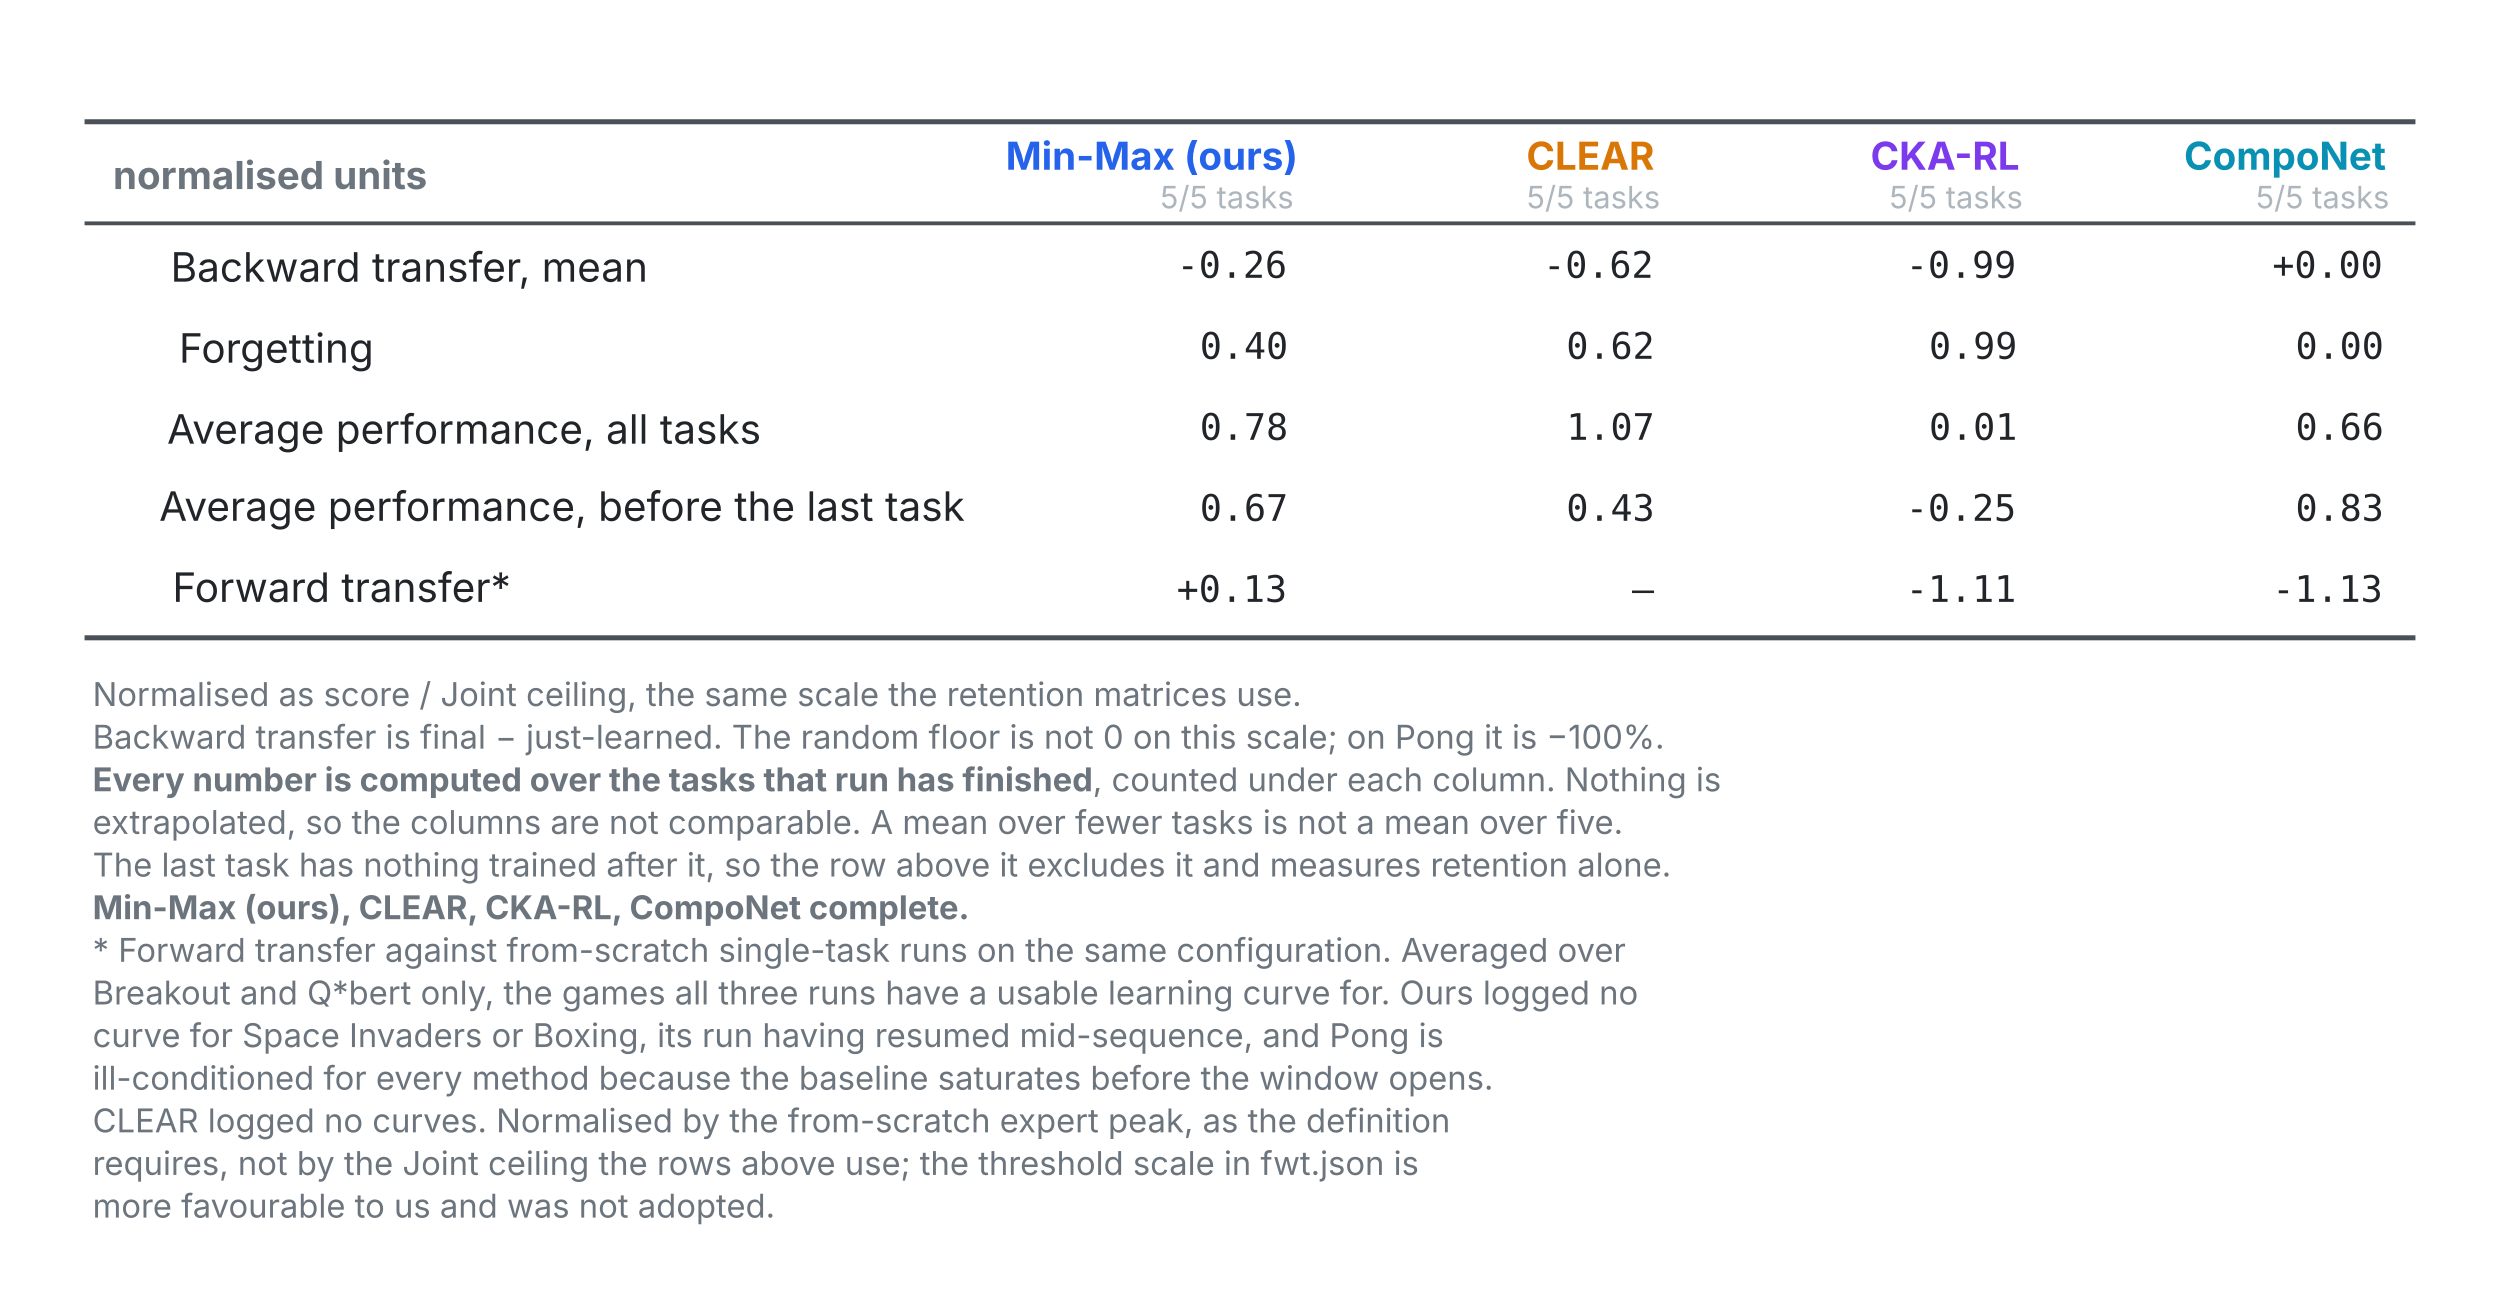
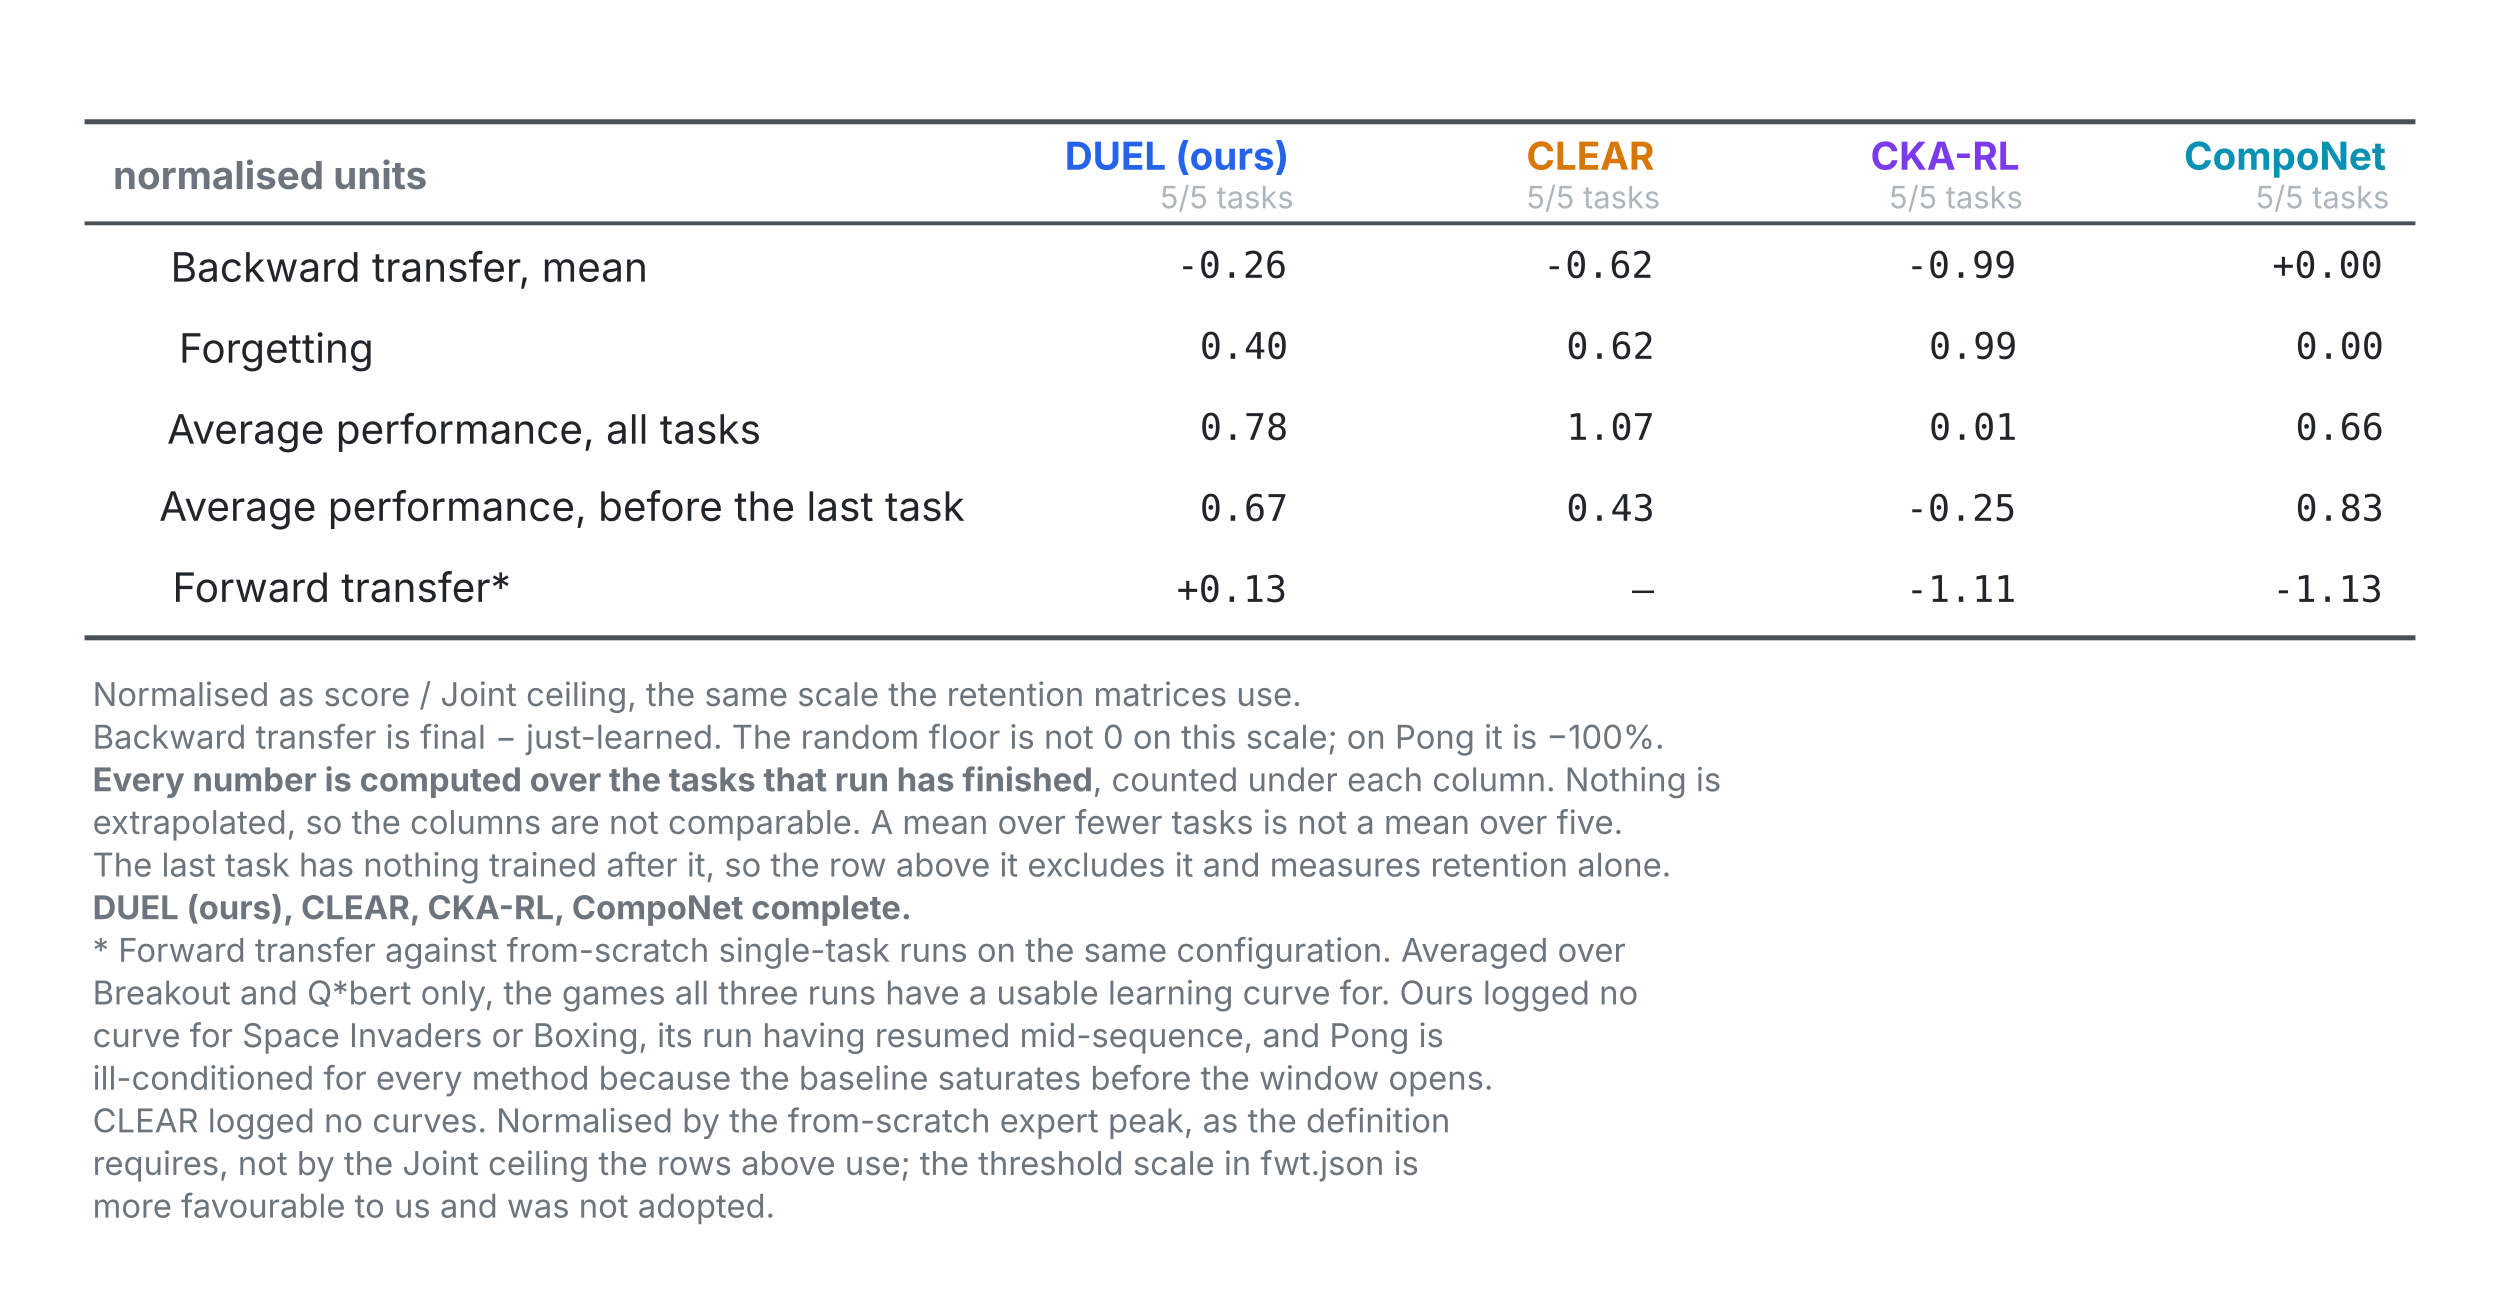
<svg xmlns="http://www.w3.org/2000/svg" class="main-svg" width="648" height="335" style="" viewBox="0 0 648 335">
  <rect x="0" y="0" width="648" height="335" style="fill: rgb(255, 255, 255); fill-opacity: 1;" />
-   <defs id="defs-9890bd">
+   <defs id="defs-ae95e1">
    <g class="clips">
-       <clipPath id="clip9890bdxyplot" class="plotclip">
+       <clipPath id="clipae95e1xyplot" class="plotclip">
        <rect width="616" height="311" />
      </clipPath>
-       <clipPath class="axesclip" id="clip9890bdx">
+       <clipPath class="axesclip" id="clipae95e1x">
        <rect x="16" y="0" width="616" height="335" />
      </clipPath>
-       <clipPath class="axesclip" id="clip9890bdy">
+       <clipPath class="axesclip" id="clipae95e1y">
        <rect x="0" y="14" width="648" height="311" />
      </clipPath>
-       <clipPath class="axesclip" id="clip9890bdxy">
+       <clipPath class="axesclip" id="clipae95e1xy">
        <rect x="16" y="14" width="616" height="311" />
      </clipPath>
    </g>
    <g class="gradients" />
    <g class="patterns" />
  </defs>
  <g class="bglayer" />
  <g class="layer-below">
    <g class="imagelayer" />
    <g class="shapelayer" />
  </g>
  <g class="cartesianlayer">
    <g class="subplot xy">
      <g class="layer-subplot">
        <g class="shapelayer" />
        <g class="imagelayer" />
      </g>
      <g class="minor-gridlayer">
        <g class="x" />
        <g class="y" />
      </g>
      <g class="gridlayer">
        <g class="x" />
        <g class="y" />
      </g>
      <g class="zerolinelayer" />
      <g class="layer-between">
        <g class="shapelayer" />
        <g class="imagelayer" />
      </g>
      <path class="xlines-below" />
      <path class="ylines-below" />
      <g class="overlines-below" />
      <g class="xaxislayer-below" />
      <g class="yaxislayer-below" />
      <g class="overaxes-below" />
      <g class="overplot">
-         <g class="xy" transform="translate(16,14)" clip-path="url(#clip9890bdxyplot)">
+         <g class="xy" transform="translate(16,14)" clip-path="url(#clipae95e1xyplot)">
          <g class="scatterlayer mlayer">
-             <g class="trace scatter trace9f52de" style="stroke-miterlimit: 2; opacity: 1;">
+             <g class="trace scatter traced4b0e2" style="stroke-miterlimit: 2; opacity: 1;">
              <g class="fills" />
              <g class="errorbars" />
              <g class="lines" />
              <g class="points" />
              <g class="text" />
            </g>
          </g>
        </g>
      </g>
      <g class="zerolinelayer-above" />
      <path class="xlines-above crisp" d="M0,0" style="fill: none;" />
      <path class="ylines-above crisp" d="M0,0" style="fill: none;" />
      <g class="overlines-above" />
      <g class="xaxislayer-above" />
      <g class="yaxislayer-above" />
      <g class="overaxes-above" />
    </g>
  </g>
  <g class="polarlayer" />
  <g class="smithlayer" />
  <g class="ternarylayer" />
  <g class="geolayer" />
  <g class="funnelarealayer" />
  <g class="pielayer" />
  <g class="iciclelayer" />
  <g class="treemaplayer" />
  <g class="sunburstlayer" />
  <g class="glimages" />
-   <defs id="topdefs-9890bd">
+   <defs id="topdefs-ae95e1">
    <g class="clips" />
  </defs>
  <g class="layer-above">
    <g class="imagelayer" />
    <g class="shapelayer">
-       <g class="shape-group" data-index="0" clip-path="url(#clip9890bdxy)">
+       <g class="shape-group" data-index="0" clip-path="url(#clipae95e1xy)">
        <path data-index="0" fill-rule="evenodd" d="M21.92,31.56L626.08,31.56" style="opacity: 1; stroke: rgb(73, 80, 87); stroke-opacity: 1; fill: rgb(0, 0, 0); fill-opacity: 0; stroke-width: 1.3px;" />
      </g>
-       <g class="shape-group" data-index="1" clip-path="url(#clip9890bdxy)">
+       <g class="shape-group" data-index="1" clip-path="url(#clipae95e1xy)">
        <path data-index="1" fill-rule="evenodd" d="M21.92,57.89L626.08,57.89" style="opacity: 1; stroke: rgb(73, 80, 87); stroke-opacity: 1; fill: rgb(0, 0, 0); fill-opacity: 0; stroke-width: 1px;" />
      </g>
-       <g class="shape-group" data-index="2" clip-path="url(#clip9890bdxy)">
+       <g class="shape-group" data-index="2" clip-path="url(#clipae95e1xy)">
        <path data-index="2" fill-rule="evenodd" d="M21.92,165.32L626.08,165.32" style="opacity: 1; stroke: rgb(73, 80, 87); stroke-opacity: 1; fill: rgb(0, 0, 0); fill-opacity: 0; stroke-width: 1.3px;" />
      </g>
    </g>
  </g>
  <g class="infolayer">
    <g class="g-gtitle" />
    <g class="annotation" data-index="0" style="opacity: 1;">
-       <g class="annotation-text-g" transform="rotate(0,298.35,39.92)">
-         <g class="cursor-pointer" transform="translate(261,32)">
-           <rect class="bg" x="0.5" y="0.5" width="74" height="15" style="stroke-width: 1px; stroke: rgb(0, 0, 0); stroke-opacity: 0; fill: rgb(0, 0, 0); fill-opacity: 0;" />
-           <text class="annotation-text" text-anchor="middle" x="37.555" y="12" style="font-family: Inter, Helvetica, Arial, sans-serif; font-size: 10px; fill: rgb(37, 99, 235); fill-opacity: 1; white-space: pre;">
-             <tspan style="font-weight:bold">Min-Max (ours)</tspan>
+       <g class="annotation-text-g" transform="rotate(0,304.85,39.92)">
+         <g class="cursor-pointer" transform="translate(274,32)">
+           <rect class="bg" x="0.5" y="0.5" width="61" height="15" style="stroke-width: 1px; stroke: rgb(0, 0, 0); stroke-opacity: 0; fill: rgb(0, 0, 0); fill-opacity: 0;" />
+           <text class="annotation-text" text-anchor="middle" x="31.078" y="12" style="font-family: Inter, Helvetica, Arial, sans-serif; font-size: 10px; fill: rgb(37, 99, 235); fill-opacity: 1; white-space: pre;">
+             <tspan style="font-weight:bold">DUEL (ours)</tspan>
          </text>
        </g>
      </g>
    </g>
    <g class="annotation" data-index="1" style="opacity: 1;">
      <g class="annotation-text-g" transform="rotate(0,317.85,51.62)">
        <g class="cursor-pointer" transform="translate(300,45)">
          <rect class="bg" x="0.5" y="0.5" width="35" height="12" style="stroke-width: 1px; stroke: rgb(0, 0, 0); stroke-opacity: 0; fill: rgb(0, 0, 0); fill-opacity: 0;" />
          <text class="annotation-text" text-anchor="middle" x="18.008" y="9" style="font-family: Inter, Helvetica, Arial, sans-serif; font-size: 8px; fill: rgb(173, 181, 189); fill-opacity: 1; white-space: pre;">5/5 tasks</text>
        </g>
      </g>
    </g>
    <g class="annotation" data-index="2" style="opacity: 1;">
      <g class="annotation-text-g" transform="rotate(0,411.62,39.92)">
        <g class="cursor-pointer" transform="translate(393,32)">
          <rect class="bg" x="0.5" y="0.5" width="37" height="15" style="stroke-width: 1px; stroke: rgb(0, 0, 0); stroke-opacity: 0; fill: rgb(0, 0, 0); fill-opacity: 0;" />
          <text class="annotation-text" text-anchor="middle" x="19.227" y="12" style="font-family: Inter, Helvetica, Arial, sans-serif; font-size: 10px; fill: rgb(217, 119, 6); fill-opacity: 1; white-space: pre;">
            <tspan style="font-weight:bold">CLEAR</tspan>
          </text>
        </g>
      </g>
    </g>
    <g class="annotation" data-index="3" style="opacity: 1;">
      <g class="annotation-text-g" transform="rotate(0,412.62,51.62)">
        <g class="cursor-pointer" transform="translate(395,45)">
          <rect class="bg" x="0.5" y="0.5" width="35" height="12" style="stroke-width: 1px; stroke: rgb(0, 0, 0); stroke-opacity: 0; fill: rgb(0, 0, 0); fill-opacity: 0;" />
          <text class="annotation-text" text-anchor="middle" x="18.008" y="9" style="font-family: Inter, Helvetica, Arial, sans-serif; font-size: 8px; fill: rgb(173, 181, 189); fill-opacity: 1; white-space: pre;">5/5 tasks</text>
        </g>
      </g>
    </g>
    <g class="annotation" data-index="4" style="opacity: 1;">
      <g class="annotation-text-g" transform="rotate(0,504.38,39.92)">
        <g class="cursor-pointer" transform="translate(483,32)">
          <rect class="bg" x="0.5" y="0.5" width="41" height="15" style="stroke-width: 1px; stroke: rgb(0, 0, 0); stroke-opacity: 0; fill: rgb(0, 0, 0); fill-opacity: 0;" />
          <text class="annotation-text" text-anchor="middle" x="21.164" y="12" style="font-family: Inter, Helvetica, Arial, sans-serif; font-size: 10px; fill: rgb(124, 58, 237); fill-opacity: 1; white-space: pre;">
            <tspan style="font-weight:bold">CKA-RL</tspan>
          </text>
        </g>
      </g>
    </g>
    <g class="annotation" data-index="5" style="opacity: 1;">
      <g class="annotation-text-g" transform="rotate(0,507.38,51.62)">
        <g class="cursor-pointer" transform="translate(489,45)">
          <rect class="bg" x="0.5" y="0.5" width="35" height="12" style="stroke-width: 1px; stroke: rgb(0, 0, 0); stroke-opacity: 0; fill: rgb(0, 0, 0); fill-opacity: 0;" />
          <text class="annotation-text" text-anchor="middle" x="18.008" y="9" style="font-family: Inter, Helvetica, Arial, sans-serif; font-size: 8px; fill: rgb(173, 181, 189); fill-opacity: 1; white-space: pre;">5/5 tasks</text>
        </g>
      </g>
    </g>
    <g class="annotation" data-index="6" style="opacity: 1;">
      <g class="annotation-text-g" transform="rotate(0,592.65,39.92)">
        <g class="cursor-pointer" transform="translate(565,32)">
          <rect class="bg" x="0.5" y="0.5" width="54" height="15" style="stroke-width: 1px; stroke: rgb(0, 0, 0); stroke-opacity: 0; fill: rgb(0, 0, 0); fill-opacity: 0;" />
          <text class="annotation-text" text-anchor="middle" x="27.281" y="12" style="font-family: Inter, Helvetica, Arial, sans-serif; font-size: 10px; fill: rgb(8, 145, 178); fill-opacity: 1; white-space: pre;">
            <tspan style="font-weight:bold">CompoNet</tspan>
          </text>
        </g>
      </g>
    </g>
    <g class="annotation" data-index="7" style="opacity: 1;">
      <g class="annotation-text-g" transform="rotate(0,602.15,51.62)">
        <g class="cursor-pointer" transform="translate(584,45)">
          <rect class="bg" x="0.5" y="0.5" width="35" height="12" style="stroke-width: 1px; stroke: rgb(0, 0, 0); stroke-opacity: 0; fill: rgb(0, 0, 0); fill-opacity: 0;" />
          <text class="annotation-text" text-anchor="middle" x="18.008" y="9" style="font-family: Inter, Helvetica, Arial, sans-serif; font-size: 8px; fill: rgb(173, 181, 189); fill-opacity: 1; white-space: pre;">5/5 tasks</text>
        </g>
      </g>
    </g>
    <g class="annotation" data-index="8" style="opacity: 1;">
      <g class="annotation-text-g" transform="rotate(0,69.85,45.35)">
        <g class="cursor-pointer" transform="translate(28,37)">
          <rect class="bg" x="0.5" y="0.5" width="83" height="15" style="stroke-width: 1px; stroke: rgb(0, 0, 0); stroke-opacity: 0; fill: rgb(0, 0, 0); fill-opacity: 0;" />
          <text class="annotation-text" text-anchor="middle" x="42.008" y="12" style="font-family: Inter, Helvetica, Arial, sans-serif; font-size: 10px; fill: rgb(108, 117, 125); fill-opacity: 1; white-space: pre;">
            <tspan style="font-weight:bold">normalised units</tspan>
          </text>
        </g>
      </g>
    </g>
    <g class="annotation" data-index="9" style="opacity: 1;">
      <g class="annotation-text-g" transform="rotate(0,105.62,68.76)">
        <g class="cursor-pointer" transform="translate(46,61)">
          <rect class="bg" x="0.5" y="0.5" width="119" height="15" style="stroke-width: 1px; stroke: rgb(0, 0, 0); stroke-opacity: 0; fill: rgb(0, 0, 0); fill-opacity: 0;" />
          <text class="annotation-text" text-anchor="middle" x="60.078" y="12" style="font-family: Inter, Helvetica, Arial, sans-serif; font-size: 10.5px; fill: rgb(33, 37, 41); fill-opacity: 1; white-space: pre;">Backward transfer, mean</text>
        </g>
      </g>
    </g>
    <g class="annotation" data-index="10" style="opacity: 1;">
      <g class="annotation-text-g" transform="rotate(0,319.35,68.76)">
        <g class="cursor-pointer" transform="translate(303,61)">
          <rect class="bg" x="0.5" y="0.5" width="32" height="14" style="stroke-width: 1px; stroke: rgb(0, 0, 0); stroke-opacity: 0; fill: rgb(0, 0, 0); fill-opacity: 0;" />
          <text class="annotation-text" text-anchor="middle" x="16.305" y="11" style="font-family: 'JetBrains Mono', Menlo, Consolas, monospace; font-size: 9.5px; fill: rgb(33, 37, 41); fill-opacity: 1; white-space: pre;">-0.26</text>
        </g>
      </g>
    </g>
    <g class="annotation" data-index="11" style="opacity: 1;">
      <g class="annotation-text-g" transform="rotate(0,414.12,68.76)">
        <g class="cursor-pointer" transform="translate(398,61)">
          <rect class="bg" x="0.5" y="0.5" width="32" height="14" style="stroke-width: 1px; stroke: rgb(0, 0, 0); stroke-opacity: 0; fill: rgb(0, 0, 0); fill-opacity: 0;" />
          <text class="annotation-text" text-anchor="middle" x="16.305" y="11" style="font-family: 'JetBrains Mono', Menlo, Consolas, monospace; font-size: 9.5px; fill: rgb(33, 37, 41); fill-opacity: 1; white-space: pre;">-0.62</text>
        </g>
      </g>
    </g>
    <g class="annotation" data-index="12" style="opacity: 1;">
      <g class="annotation-text-g" transform="rotate(0,508.88,68.76)">
        <g class="cursor-pointer" transform="translate(492,61)">
          <rect class="bg" x="0.5" y="0.5" width="32" height="14" style="stroke-width: 1px; stroke: rgb(0, 0, 0); stroke-opacity: 0; fill: rgb(0, 0, 0); fill-opacity: 0;" />
          <text class="annotation-text" text-anchor="middle" x="16.305" y="11" style="font-family: 'JetBrains Mono', Menlo, Consolas, monospace; font-size: 9.5px; fill: rgb(33, 37, 41); fill-opacity: 1; white-space: pre;">-0.99</text>
        </g>
      </g>
    </g>
    <g class="annotation" data-index="13" style="opacity: 1;">
      <g class="annotation-text-g" transform="rotate(0,603.65,68.76)">
        <g class="cursor-pointer" transform="translate(587,61)">
          <rect class="bg" x="0.5" y="0.5" width="32" height="14" style="stroke-width: 1px; stroke: rgb(0, 0, 0); stroke-opacity: 0; fill: rgb(0, 0, 0); fill-opacity: 0;" />
          <text class="annotation-text" text-anchor="middle" x="16.305" y="11" style="font-family: 'JetBrains Mono', Menlo, Consolas, monospace; font-size: 9.5px; fill: rgb(33, 37, 41); fill-opacity: 1; white-space: pre;">+0.00</text>
        </g>
      </g>
    </g>
    <g class="annotation" data-index="14" style="opacity: 1;">
      <g class="annotation-text-g" transform="rotate(0,71.12,89.66)">
        <g class="cursor-pointer" transform="translate(46,82)">
          <rect class="bg" x="0.5" y="0.5" width="50" height="15" style="stroke-width: 1px; stroke: rgb(0, 0, 0); stroke-opacity: 0; fill: rgb(0, 0, 0); fill-opacity: 0;" />
          <text class="annotation-text" text-anchor="middle" x="25.641" y="12" style="font-family: Inter, Helvetica, Arial, sans-serif; font-size: 10.5px; fill: rgb(33, 37, 41); fill-opacity: 1; white-space: pre;">Forgetting</text>
        </g>
      </g>
    </g>
    <g class="annotation" data-index="15" style="opacity: 1;">
      <g class="annotation-text-g" transform="rotate(0,322.35,89.66)">
        <g class="cursor-pointer" transform="translate(309,82)">
          <rect class="bg" x="0.5" y="0.5" width="26" height="14" style="stroke-width: 1px; stroke: rgb(0, 0, 0); stroke-opacity: 0; fill: rgb(0, 0, 0); fill-opacity: 0;" />
          <text class="annotation-text" text-anchor="middle" x="13.445" y="11" style="font-family: 'JetBrains Mono', Menlo, Consolas, monospace; font-size: 9.5px; fill: rgb(33, 37, 41); fill-opacity: 1; white-space: pre;">0.40</text>
        </g>
      </g>
    </g>
    <g class="annotation" data-index="16" style="opacity: 1;">
      <g class="annotation-text-g" transform="rotate(0,417.12,89.66)">
        <g class="cursor-pointer" transform="translate(404,82)">
          <rect class="bg" x="0.5" y="0.5" width="26" height="14" style="stroke-width: 1px; stroke: rgb(0, 0, 0); stroke-opacity: 0; fill: rgb(0, 0, 0); fill-opacity: 0;" />
          <text class="annotation-text" text-anchor="middle" x="13.445" y="11" style="font-family: 'JetBrains Mono', Menlo, Consolas, monospace; font-size: 9.5px; fill: rgb(33, 37, 41); fill-opacity: 1; white-space: pre;">0.62</text>
        </g>
      </g>
    </g>
    <g class="annotation" data-index="17" style="opacity: 1;">
      <g class="annotation-text-g" transform="rotate(0,511.88,89.66)">
        <g class="cursor-pointer" transform="translate(498,82)">
          <rect class="bg" x="0.5" y="0.5" width="26" height="14" style="stroke-width: 1px; stroke: rgb(0, 0, 0); stroke-opacity: 0; fill: rgb(0, 0, 0); fill-opacity: 0;" />
          <text class="annotation-text" text-anchor="middle" x="13.445" y="11" style="font-family: 'JetBrains Mono', Menlo, Consolas, monospace; font-size: 9.5px; fill: rgb(33, 37, 41); fill-opacity: 1; white-space: pre;">0.99</text>
        </g>
      </g>
    </g>
    <g class="annotation" data-index="18" style="opacity: 1;">
      <g class="annotation-text-g" transform="rotate(0,606.65,89.66)">
        <g class="cursor-pointer" transform="translate(593,82)">
          <rect class="bg" x="0.5" y="0.5" width="26" height="14" style="stroke-width: 1px; stroke: rgb(0, 0, 0); stroke-opacity: 0; fill: rgb(0, 0, 0); fill-opacity: 0;" />
          <text class="annotation-text" text-anchor="middle" x="13.445" y="11" style="font-family: 'JetBrains Mono', Menlo, Consolas, monospace; font-size: 9.5px; fill: rgb(33, 37, 41); fill-opacity: 1; white-space: pre;">0.00</text>
        </g>
      </g>
    </g>
    <g class="annotation" data-index="19" style="opacity: 1;">
      <g class="annotation-text-g" transform="rotate(0,120.12,110.56)">
        <g class="cursor-pointer" transform="translate(46,103)">
          <rect class="bg" x="0.5" y="0.5" width="148" height="15" style="stroke-width: 1px; stroke: rgb(0, 0, 0); stroke-opacity: 0; fill: rgb(0, 0, 0); fill-opacity: 0;" />
          <text class="annotation-text" text-anchor="middle" x="74.281" y="12" style="font-family: Inter, Helvetica, Arial, sans-serif; font-size: 10.5px; fill: rgb(33, 37, 41); fill-opacity: 1; white-space: pre;">Average performance, all tasks</text>
        </g>
      </g>
    </g>
    <g class="annotation" data-index="20" style="opacity: 1;">
      <g class="annotation-text-g" transform="rotate(0,322.35,110.56)">
        <g class="cursor-pointer" transform="translate(309,103)">
          <rect class="bg" x="0.5" y="0.5" width="26" height="14" style="stroke-width: 1px; stroke: rgb(0, 0, 0); stroke-opacity: 0; fill: rgb(0, 0, 0); fill-opacity: 0;" />
          <text class="annotation-text" text-anchor="middle" x="13.445" y="11" style="font-family: 'JetBrains Mono', Menlo, Consolas, monospace; font-size: 9.5px; fill: rgb(33, 37, 41); fill-opacity: 1; white-space: pre;">0.78</text>
        </g>
      </g>
    </g>
    <g class="annotation" data-index="21" style="opacity: 1;">
      <g class="annotation-text-g" transform="rotate(0,417.12,110.56)">
        <g class="cursor-pointer" transform="translate(404,103)">
          <rect class="bg" x="0.5" y="0.5" width="26" height="14" style="stroke-width: 1px; stroke: rgb(0, 0, 0); stroke-opacity: 0; fill: rgb(0, 0, 0); fill-opacity: 0;" />
          <text class="annotation-text" text-anchor="middle" x="13.445" y="11" style="font-family: 'JetBrains Mono', Menlo, Consolas, monospace; font-size: 9.5px; fill: rgb(33, 37, 41); fill-opacity: 1; white-space: pre;">1.07</text>
        </g>
      </g>
    </g>
    <g class="annotation" data-index="22" style="opacity: 1;">
      <g class="annotation-text-g" transform="rotate(0,511.88,110.56)">
        <g class="cursor-pointer" transform="translate(498,103)">
          <rect class="bg" x="0.5" y="0.5" width="26" height="14" style="stroke-width: 1px; stroke: rgb(0, 0, 0); stroke-opacity: 0; fill: rgb(0, 0, 0); fill-opacity: 0;" />
          <text class="annotation-text" text-anchor="middle" x="13.445" y="11" style="font-family: 'JetBrains Mono', Menlo, Consolas, monospace; font-size: 9.5px; fill: rgb(33, 37, 41); fill-opacity: 1; white-space: pre;">0.01</text>
        </g>
      </g>
    </g>
    <g class="annotation" data-index="23" style="opacity: 1;">
      <g class="annotation-text-g" transform="rotate(0,606.65,110.56)">
        <g class="cursor-pointer" transform="translate(593,103)">
          <rect class="bg" x="0.5" y="0.5" width="26" height="14" style="stroke-width: 1px; stroke: rgb(0, 0, 0); stroke-opacity: 0; fill: rgb(0, 0, 0); fill-opacity: 0;" />
          <text class="annotation-text" text-anchor="middle" x="13.445" y="11" style="font-family: 'JetBrains Mono', Menlo, Consolas, monospace; font-size: 9.5px; fill: rgb(33, 37, 41); fill-opacity: 1; white-space: pre;">0.66</text>
        </g>
      </g>
    </g>
    <g class="annotation" data-index="24" style="opacity: 1;">
      <g class="annotation-text-g" transform="rotate(0,145.12,131.46)">
        <g class="cursor-pointer" transform="translate(46,123)">
          <rect class="bg" x="0.5" y="0.5" width="198" height="15" style="stroke-width: 1px; stroke: rgb(0, 0, 0); stroke-opacity: 0; fill: rgb(0, 0, 0); fill-opacity: 0;" />
          <text class="annotation-text" text-anchor="middle" x="99.672" y="12" style="font-family: Inter, Helvetica, Arial, sans-serif; font-size: 10.5px; fill: rgb(33, 37, 41); fill-opacity: 1; white-space: pre;">Average performance, before the last task</text>
        </g>
      </g>
    </g>
    <g class="annotation" data-index="25" style="opacity: 1;">
      <g class="annotation-text-g" transform="rotate(0,322.35,131.46)">
        <g class="cursor-pointer" transform="translate(309,124)">
          <rect class="bg" x="0.5" y="0.5" width="26" height="14" style="stroke-width: 1px; stroke: rgb(0, 0, 0); stroke-opacity: 0; fill: rgb(0, 0, 0); fill-opacity: 0;" />
          <text class="annotation-text" text-anchor="middle" x="13.445" y="11" style="font-family: 'JetBrains Mono', Menlo, Consolas, monospace; font-size: 9.5px; fill: rgb(33, 37, 41); fill-opacity: 1; white-space: pre;">0.67</text>
        </g>
      </g>
    </g>
    <g class="annotation" data-index="26" style="opacity: 1;">
      <g class="annotation-text-g" transform="rotate(0,417.12,131.46)">
        <g class="cursor-pointer" transform="translate(404,124)">
          <rect class="bg" x="0.5" y="0.5" width="26" height="14" style="stroke-width: 1px; stroke: rgb(0, 0, 0); stroke-opacity: 0; fill: rgb(0, 0, 0); fill-opacity: 0;" />
          <text class="annotation-text" text-anchor="middle" x="13.445" y="11" style="font-family: 'JetBrains Mono', Menlo, Consolas, monospace; font-size: 9.5px; fill: rgb(33, 37, 41); fill-opacity: 1; white-space: pre;">0.43</text>
        </g>
      </g>
    </g>
    <g class="annotation" data-index="27" style="opacity: 1;">
      <g class="annotation-text-g" transform="rotate(0,508.88,131.46)">
        <g class="cursor-pointer" transform="translate(492,124)">
          <rect class="bg" x="0.5" y="0.5" width="32" height="14" style="stroke-width: 1px; stroke: rgb(0, 0, 0); stroke-opacity: 0; fill: rgb(0, 0, 0); fill-opacity: 0;" />
          <text class="annotation-text" text-anchor="middle" x="16.305" y="11" style="font-family: 'JetBrains Mono', Menlo, Consolas, monospace; font-size: 9.5px; fill: rgb(33, 37, 41); fill-opacity: 1; white-space: pre;">-0.25</text>
        </g>
      </g>
    </g>
    <g class="annotation" data-index="28" style="opacity: 1;">
      <g class="annotation-text-g" transform="rotate(0,606.65,131.46)">
        <g class="cursor-pointer" transform="translate(593,124)">
          <rect class="bg" x="0.5" y="0.5" width="26" height="14" style="stroke-width: 1px; stroke: rgb(0, 0, 0); stroke-opacity: 0; fill: rgb(0, 0, 0); fill-opacity: 0;" />
          <text class="annotation-text" text-anchor="middle" x="13.445" y="11" style="font-family: 'JetBrains Mono', Menlo, Consolas, monospace; font-size: 9.5px; fill: rgb(33, 37, 41); fill-opacity: 1; white-space: pre;">0.83</text>
        </g>
      </g>
    </g>
    <g class="annotation" data-index="29" style="opacity: 1;">
      <g class="annotation-text-g" transform="rotate(0,88.12,152.36)">
        <g class="cursor-pointer" transform="translate(46,144)">
          <rect class="bg" x="0.5" y="0.5" width="84" height="15" style="stroke-width: 1px; stroke: rgb(0, 0, 0); stroke-opacity: 0; fill: rgb(0, 0, 0); fill-opacity: 0;" />
          <text class="annotation-text" text-anchor="middle" x="42.555" y="12" style="font-family: Inter, Helvetica, Arial, sans-serif; font-size: 10.5px; fill: rgb(33, 37, 41); fill-opacity: 1; white-space: pre;">Forward transfer*</text>
        </g>
      </g>
    </g>
    <g class="annotation" data-index="30" style="opacity: 1;">
      <g class="annotation-text-g" transform="rotate(0,319.35,152.36)">
        <g class="cursor-pointer" transform="translate(303,145)">
          <rect class="bg" x="0.5" y="0.5" width="32" height="14" style="stroke-width: 1px; stroke: rgb(0, 0, 0); stroke-opacity: 0; fill: rgb(0, 0, 0); fill-opacity: 0;" />
          <text class="annotation-text" text-anchor="middle" x="16.305" y="11" style="font-family: 'JetBrains Mono', Menlo, Consolas, monospace; font-size: 9.5px; fill: rgb(33, 37, 41); fill-opacity: 1; white-space: pre;">+0.13</text>
        </g>
      </g>
    </g>
    <g class="annotation" data-index="31" style="opacity: 1;">
      <g class="annotation-text-g" transform="rotate(0,425.62,152.36)">
        <g class="cursor-pointer" transform="translate(421,145)">
          <rect class="bg" x="0.5" y="0.5" width="9" height="14" style="stroke-width: 1px; stroke: rgb(0, 0, 0); stroke-opacity: 0; fill: rgb(0, 0, 0); fill-opacity: 0;" />
          <text class="annotation-text" text-anchor="middle" x="4.867" y="11" style="font-family: 'JetBrains Mono', Menlo, Consolas, monospace; font-size: 9.5px; fill: rgb(33, 37, 41); fill-opacity: 1; white-space: pre;">—</text>
        </g>
      </g>
    </g>
    <g class="annotation" data-index="32" style="opacity: 1;">
      <g class="annotation-text-g" transform="rotate(0,508.88,152.36)">
        <g class="cursor-pointer" transform="translate(492,145)">
          <rect class="bg" x="0.5" y="0.5" width="32" height="14" style="stroke-width: 1px; stroke: rgb(0, 0, 0); stroke-opacity: 0; fill: rgb(0, 0, 0); fill-opacity: 0;" />
          <text class="annotation-text" text-anchor="middle" x="16.305" y="11" style="font-family: 'JetBrains Mono', Menlo, Consolas, monospace; font-size: 9.5px; fill: rgb(33, 37, 41); fill-opacity: 1; white-space: pre;">-1.11</text>
        </g>
      </g>
    </g>
    <g class="annotation" data-index="33" style="opacity: 1;">
      <g class="annotation-text-g" transform="rotate(0,603.65,152.36)">
        <g class="cursor-pointer" transform="translate(587,145)">
          <rect class="bg" x="0.5" y="0.5" width="32" height="14" style="stroke-width: 1px; stroke: rgb(0, 0, 0); stroke-opacity: 0; fill: rgb(0, 0, 0); fill-opacity: 0;" />
          <text class="annotation-text" text-anchor="middle" x="16.305" y="11" style="font-family: 'JetBrains Mono', Menlo, Consolas, monospace; font-size: 9.5px; fill: rgb(33, 37, 41); fill-opacity: 1; white-space: pre;">-1.13</text>
        </g>
      </g>
    </g>
    <g class="annotation" data-index="34" style="opacity: 1;">
      <g class="annotation-text-g" transform="rotate(0,227.42,246.76)">
        <g class="cursor-pointer" transform="translate(22,173)">
          <rect class="bg" x="0.5" y="0.5" width="410" height="146" style="stroke-width: 1px; stroke: rgb(0, 0, 0); stroke-opacity: 0; fill: rgb(0, 0, 0); fill-opacity: 0;" />
          <text class="annotation-text" text-anchor="start" x="2" y="10" style="font-family: Inter, Helvetica, Arial, sans-serif; font-size: 8.5px; fill: rgb(108, 117, 125); fill-opacity: 1; white-space: pre;">
            <tspan class="line" dy="0em" x="2" y="10">Normalised as score / Joint ceiling, the same scale the retention matrices use.</tspan>
            <tspan class="line" dy="1.3em" x="2" y="10">Backward transfer is final − just-learned. The random floor is not 0 on this scale; on Pong it is −100%.</tspan>
            <tspan class="line" dy="2.6em" x="2" y="10">
              <tspan style="font-weight:bold">Every number is computed over the tasks that run has finished</tspan>, counted under each column. Nothing is</tspan>
            <tspan class="line" dy="3.9em" x="2" y="10">extrapolated, so the columns are not comparable. A mean over fewer tasks is not a mean over five.</tspan>
            <tspan class="line" dy="5.2em" x="2" y="10">The last task has nothing trained after it, so the row above it excludes it and measures retention alone.</tspan>
            <tspan class="line" dy="6.5em" x="2" y="10">
-               <tspan style="font-weight:bold">Min-Max (ours), CLEAR, CKA-RL, CompoNet complete.</tspan>
+               <tspan style="font-weight:bold">DUEL (ours), CLEAR, CKA-RL, CompoNet complete.</tspan>
            </tspan>
            <tspan class="line" dy="7.8em" x="2" y="10">* Forward transfer against from-scratch single-task runs on the same configuration. Averaged over</tspan>
            <tspan class="line" dy="9.1em" x="2" y="10">   Breakout and Q*bert only, the games all three runs have a usable learning curve for. Ours logged no</tspan>
            <tspan class="line" dy="10.4em" x="2" y="10">   curve for Space Invaders or Boxing, its run having resumed mid-sequence, and Pong is</tspan>
            <tspan class="line" dy="11.7em" x="2" y="10">   ill-conditioned for every method because the baseline saturates before the window opens.</tspan>
            <tspan class="line" dy="13em" x="2" y="10">   CLEAR logged no curves. Normalised by the from-scratch expert peak, as the definition</tspan>
            <tspan class="line" dy="14.3em" x="2" y="10">   requires, not by the Joint ceiling the rows above use; the threshold scale in fwt.json is</tspan>
            <tspan class="line" dy="15.6em" x="2" y="10">   more favourable to us and was not adopted.</tspan>
          </text>
        </g>
      </g>
    </g>
  </g>
</svg>
